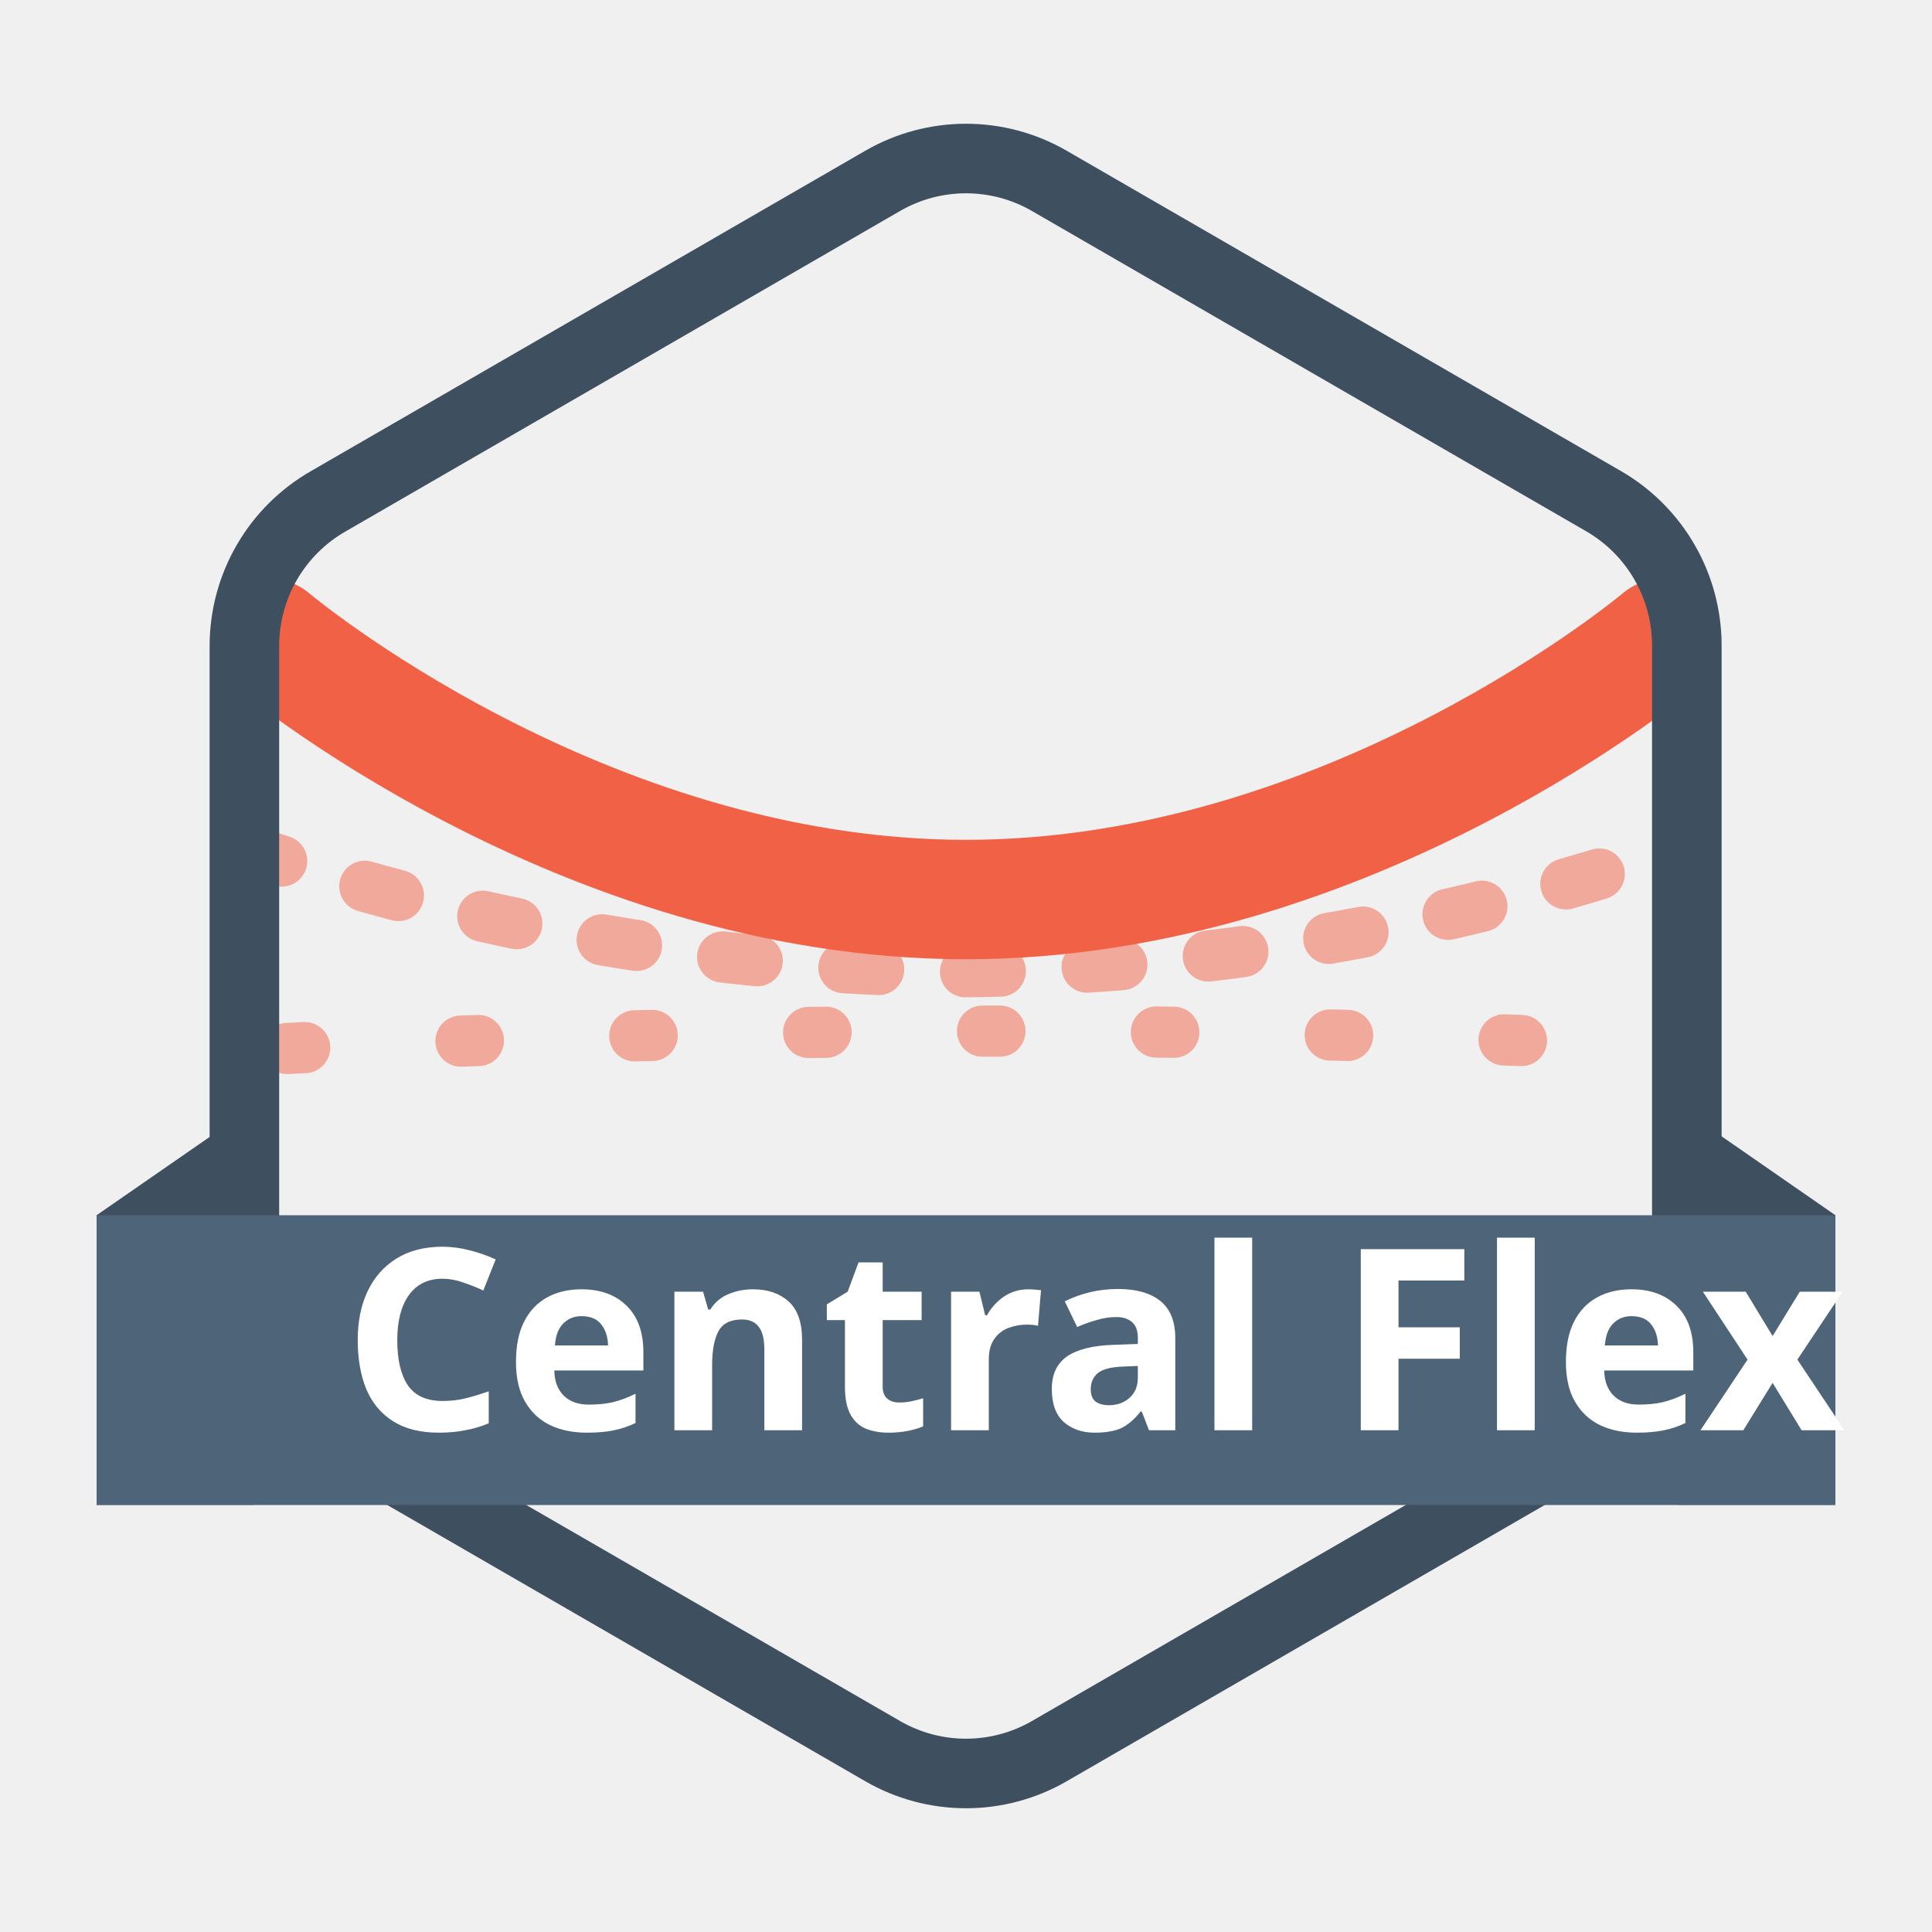
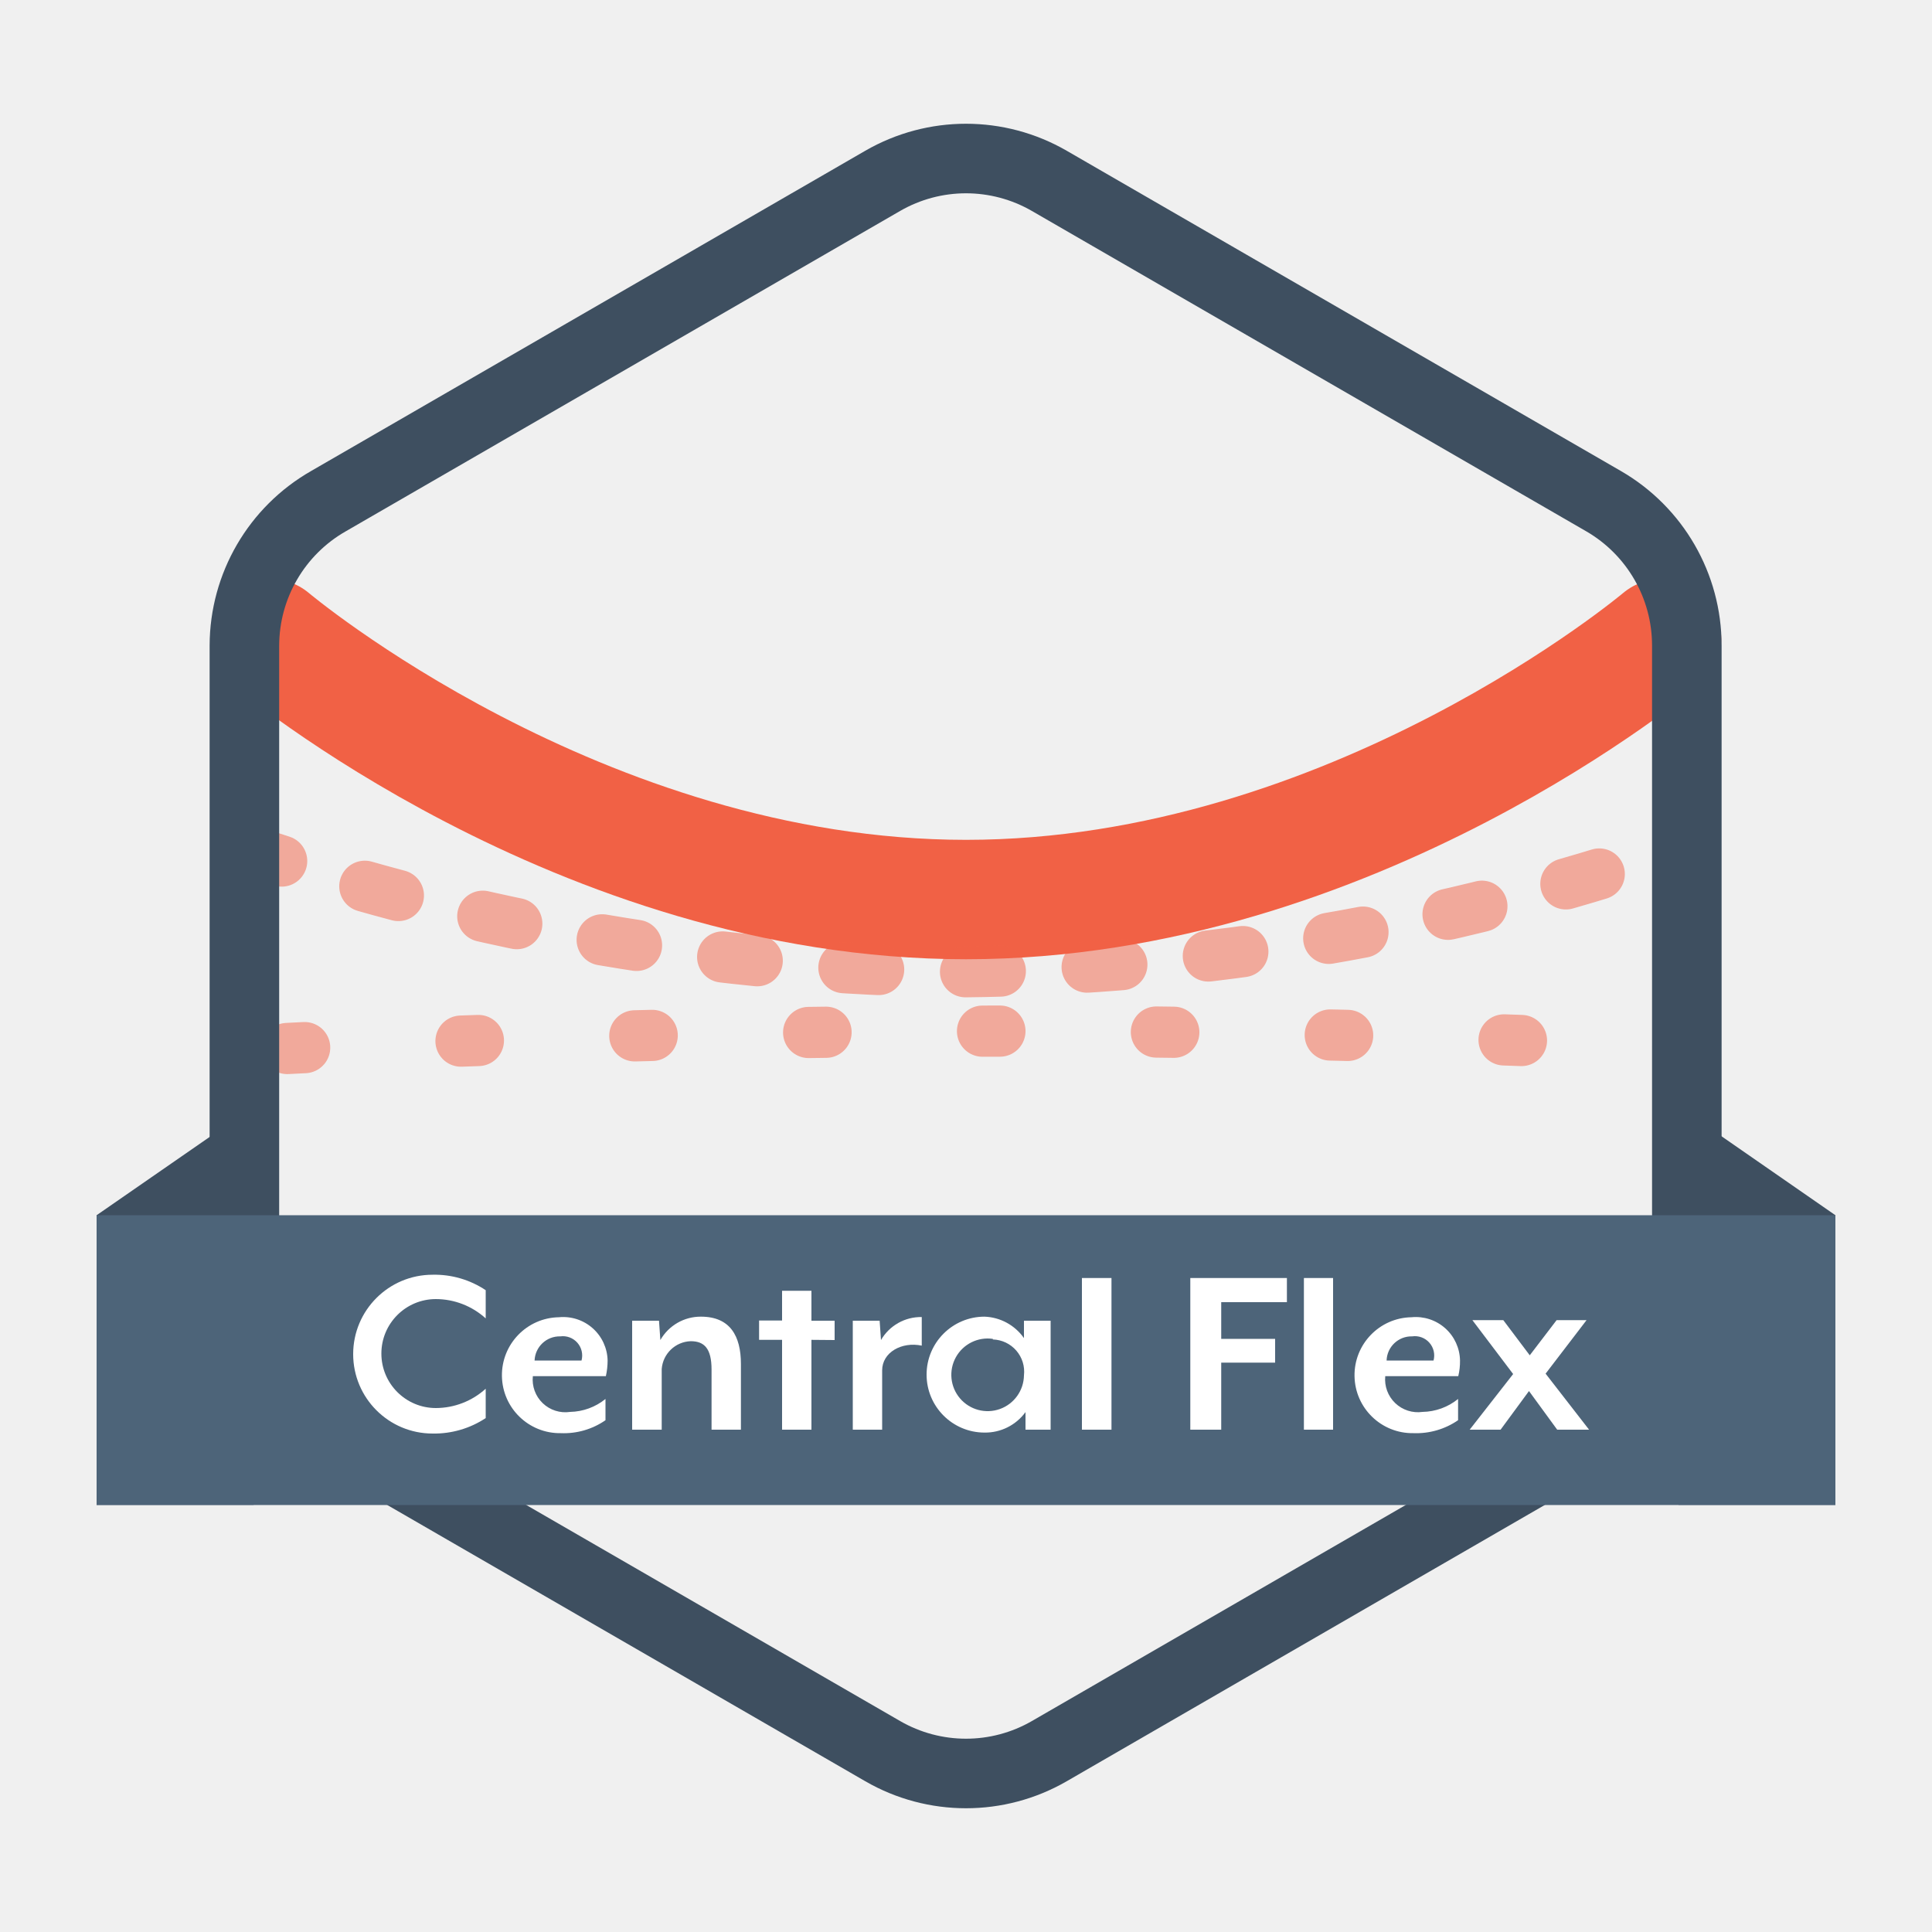
<svg xmlns="http://www.w3.org/2000/svg" id="Layer_1" data-name="Layer 1" viewBox="0 0 100 100">
  <defs>
-     <style>.cls-1,.cls-2,.cls-3,.cls-4{fill:none;stroke-miterlimit:10;}.cls-1,.cls-2,.cls-3{stroke:#f16145;stroke-linecap:round;}.cls-1{stroke-width:6.18px;}.cls-2,.cls-3{stroke-width:2.65px;opacity:0.5;}.cls-2{stroke-dasharray:1.8 4.5 1.8 4.5 1.8 4.5;}.cls-3{stroke-dasharray:0.9 8.1 0.9 8.1 0.9 8.1;}.cls-4{stroke:#3e4f60;stroke-width:3.6px;}.cls-5{fill:#3e4f60;}.cls-6{fill:#4d6479;}.cls-7{font-size:13.13px;fill:#fff;font-family:MrEavesXLModOT-Bold, Mr Eaves XL Mod OT;font-weight:700;}</style>
+     <style>.cls-1,.cls-2,.cls-3,.cls-4{fill:none;stroke-miterlimit:10;}.cls-1,.cls-2,.cls-3{stroke:#f16145;stroke-linecap:round;}.cls-1{stroke-width:6.18px;}.cls-2,.cls-3{stroke-width:2.65px;opacity:0.5;}.cls-2{stroke-dasharray:1.8 4.5 1.8 4.5 1.8 4.5;}.cls-3{stroke-dasharray:0.9 8.1 0.9 8.1 0.9 8.1;}.cls-4{stroke:#3e4f60;stroke-width:3.6px;}.cls-5{fill:#3e4f60;}.cls-6{fill:#4d6479;}.cls-7{fill:#fff;}</style>
  </defs>
  <path class="cls-1" d="M14,33.06S30,46.56,50,46.56s36-13.5,36-13.5" />
  <path class="cls-2" d="M12.87,44a117.46,117.46,0,0,0,36.88,6.3A117.36,117.36,0,0,0,86.62,44" />
  <path class="cls-3" d="M14.87,54.27s16.84-.9,36.88-.9,36.87.9,36.87.9" />
  <path class="cls-4" d="M12.65,33.41V66.59A8.63,8.63,0,0,0,17,74.06L45.69,90.64a8.62,8.62,0,0,0,8.62,0L83,74.06a8.63,8.63,0,0,0,4.31-7.47V33.41A8.63,8.63,0,0,0,83,25.94L54.31,9.36a8.62,8.62,0,0,0-8.62,0L17,25.94A8.63,8.63,0,0,0,12.65,33.41Z" />
  <polygon class="cls-5" points="13.13 77.89 5 77.89 5 62.9 13.13 57.27 13.13 77.89" />
  <polygon class="cls-5" points="86.88 77.89 95 77.89 95 62.9 86.88 57.27 86.88 77.89" />
  <rect class="cls-6" x="5" y="62.9" width="90" height="15" />
-   <text class="cls-7" transform="translate(17.75 74.03)">Central Flex</text>
+   <path class="cls-7" d="M22.39,74.2a4.11,4.11,0,1,1,0-8.22,4.76,4.76,0,0,1,2.75.8v1.46a3.85,3.85,0,0,0-2.58-1,2.82,2.82,0,0,0,0,5.64,3.85,3.85,0,0,0,2.58-1V73.4A4.83,4.83,0,0,1,22.39,74.2Z" />
+   <path class="cls-7" d="M31.36,71.23H27.58a1.69,1.69,0,0,0,1.93,1.85,3,3,0,0,0,1.83-.67v1.1a3.78,3.78,0,0,1-2.31.67,3,3,0,0,1-.1-6,2.3,2.3,0,0,1,2.52,2.24A3.81,3.81,0,0,1,31.36,71.23ZM29,69.17a1.3,1.3,0,0,0-1.33,1.25h2.43A1,1,0,0,0,29,69.17Z" />
+   <path class="cls-7" d="M36.83,74V70.89c0-1.1-.38-1.47-1.08-1.47a1.56,1.56,0,0,0-1.5,1.44V74H32.72V68.36h1.39l.07,1a2.4,2.4,0,0,1,2.1-1.21c1.51,0,2.07,1,2.07,2.45V74Z" />
+   <path class="cls-7" d="M42,69.35V74H40.48V69.35H39.29v-1h1.19V66.81H42v1.55h1.2v1Z" />
+   <path class="cls-7" d="M45.66,70.93V74H44.14V68.36h1.39l.07,1a2.39,2.39,0,0,1,2.11-1.19v1.48C46.67,69.43,45.66,70,45.66,70.93Z" />
+   <path class="cls-7" d="M53.08,74l0-.91a2.58,2.58,0,0,1-2.12,1.06,3,3,0,0,1,0-6A2.61,2.61,0,0,1,53,69.26l0-.9h1.38V74Zm-1.69-4.7A1.88,1.88,0,1,0,53,71.19,1.67,1.67,0,0,0,51.39,69.33Z" />
+   <path class="cls-7" d="M56,74V66.15h1.53V74Z" />
+   <path class="cls-7" d="M63.21,67.4v1.9H66v1.23H63.21V74h-1.6V66.15h5V67.4Z" />
+   <path class="cls-7" d="M67.49,74V66.15H69V74Z" />
+   <path class="cls-7" d="M75.48,71.23H71.7a1.7,1.7,0,0,0,1.93,1.85,3,3,0,0,0,1.84-.67v1.1a3.82,3.82,0,0,1-2.31.67,3,3,0,0,1-.1-6,2.29,2.29,0,0,1,2.51,2.24A3.24,3.24,0,0,1,75.48,71.23Zm-2.39-2.06a1.29,1.29,0,0,0-1.32,1.25H74.2A1,1,0,0,0,73.09,69.17Z" />
+   <path class="cls-7" d="M80.6,74l-1.46-2-1.47,2h-1.6l2.25-2.88-2.11-2.79h1.6l1.37,1.82,1.39-1.82h1.55L80,71.1,82.25,74Z" />
</svg>
